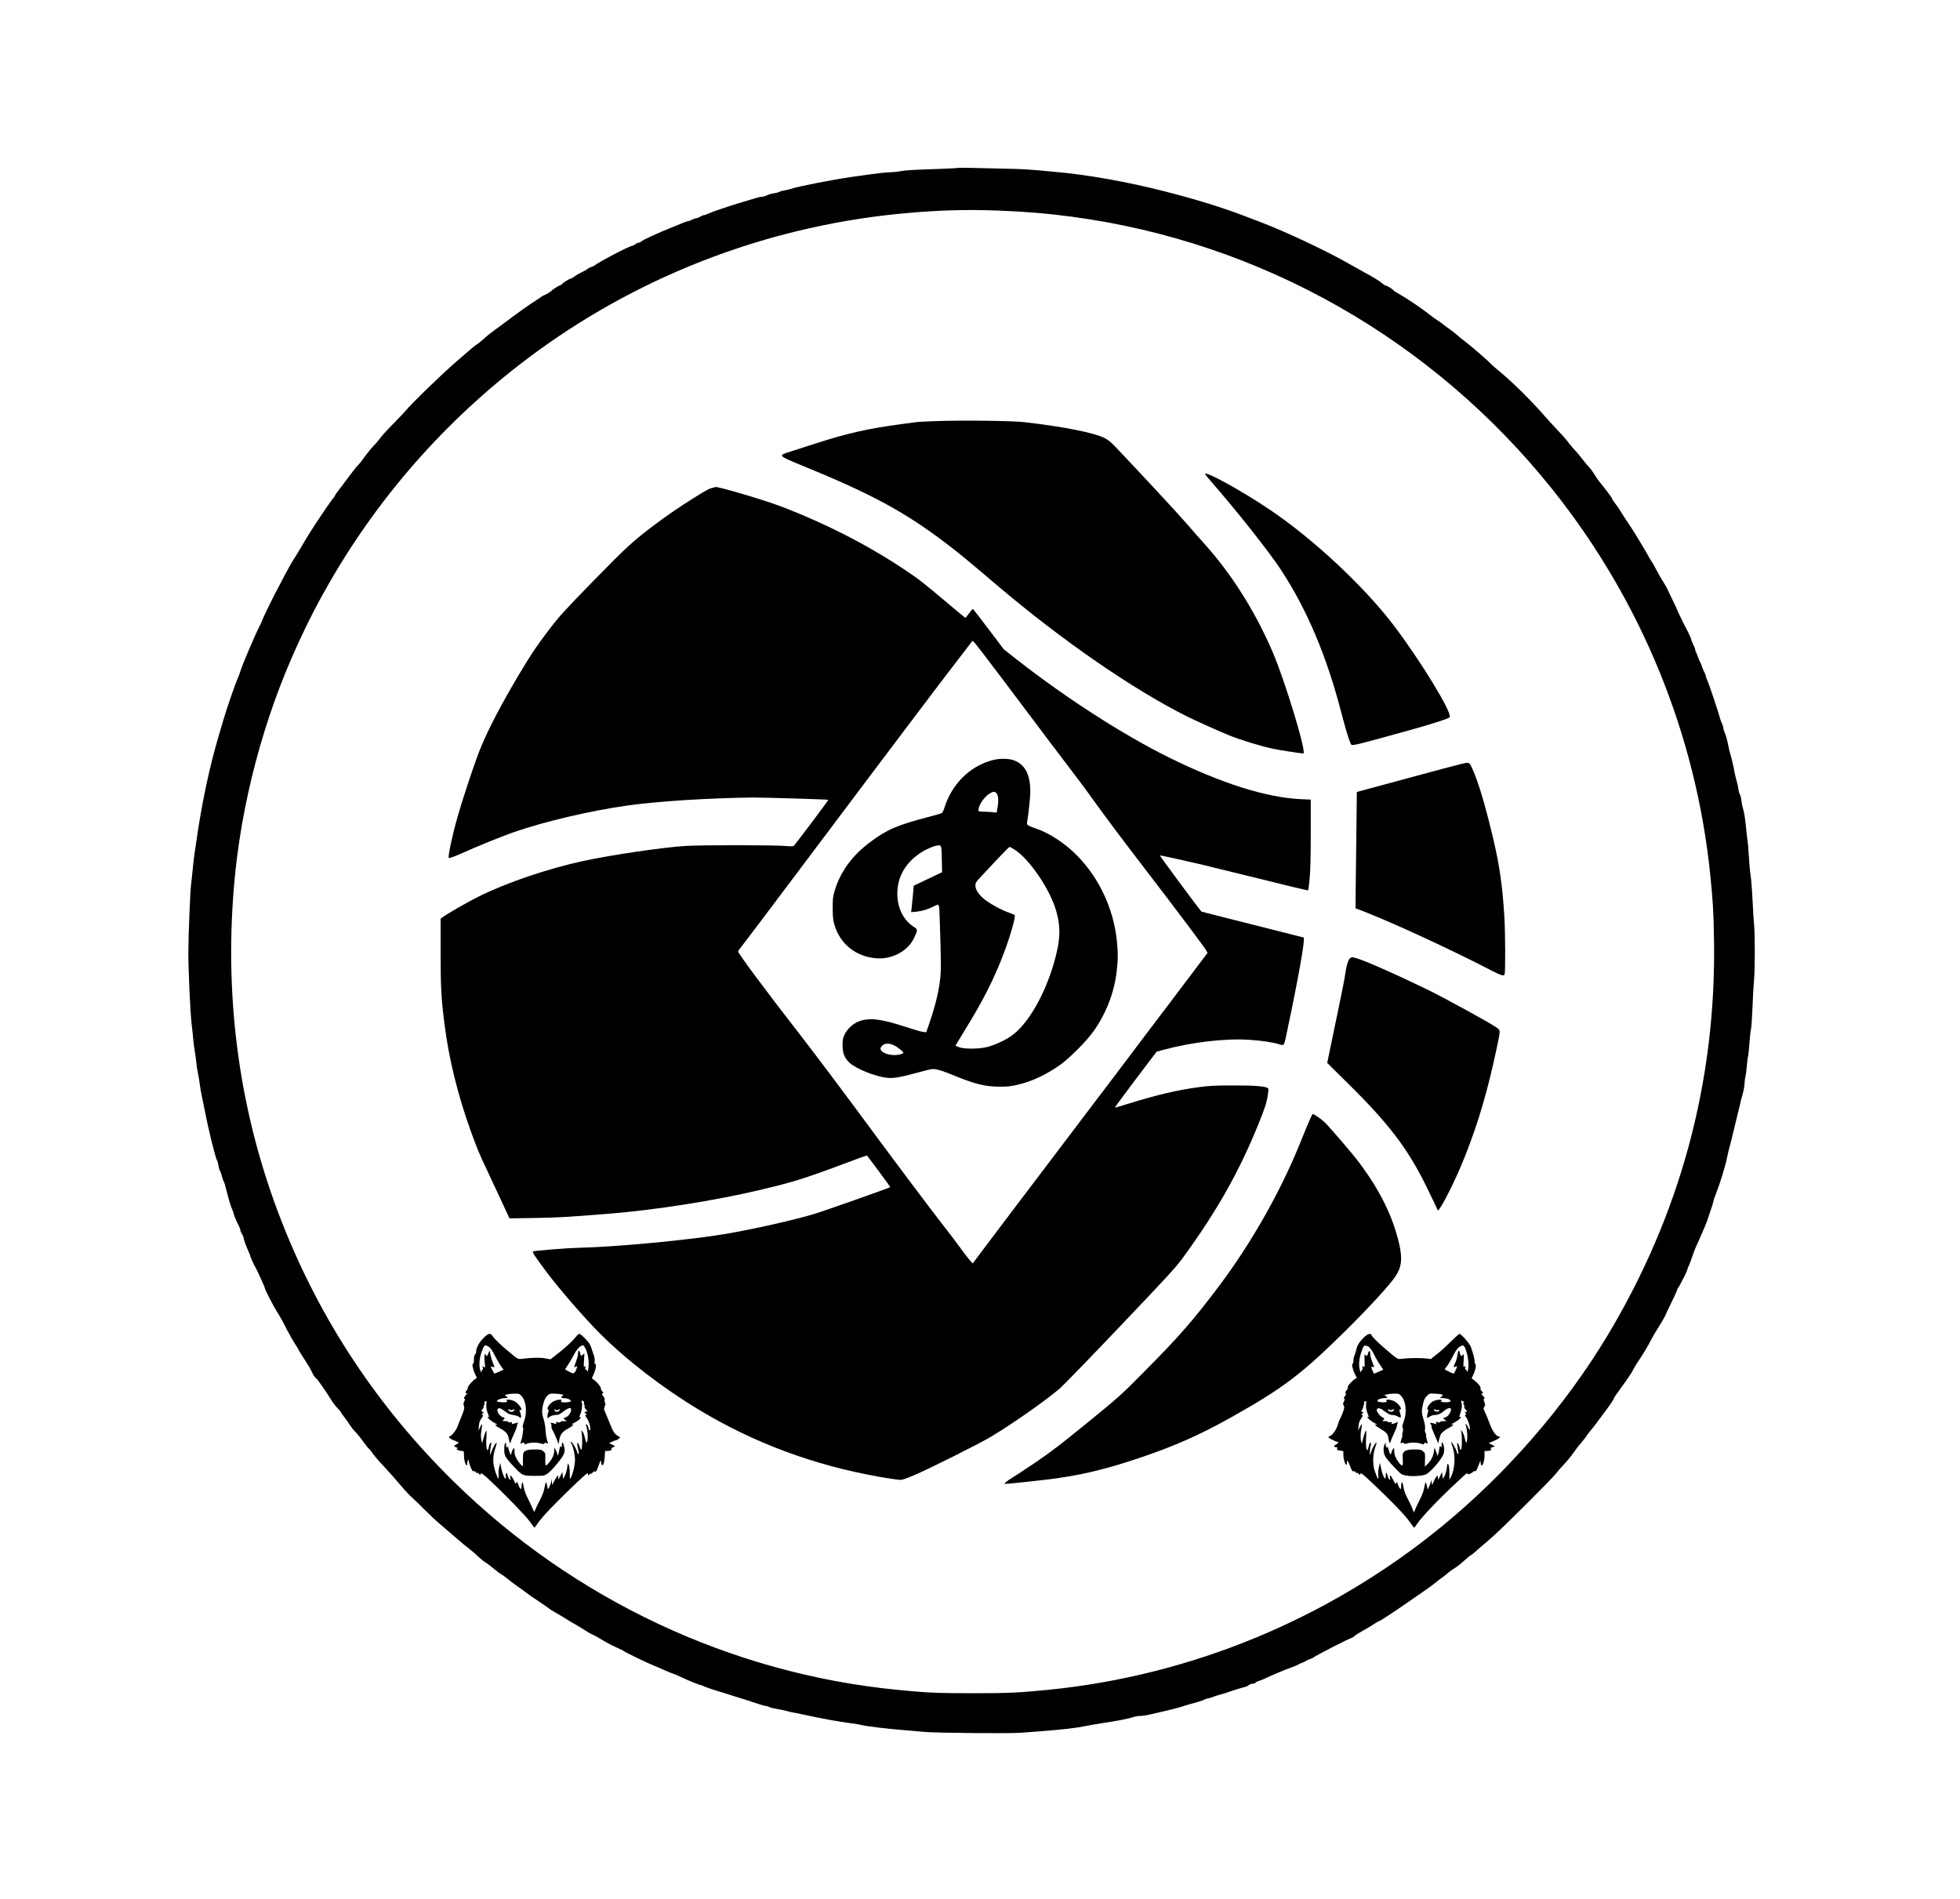
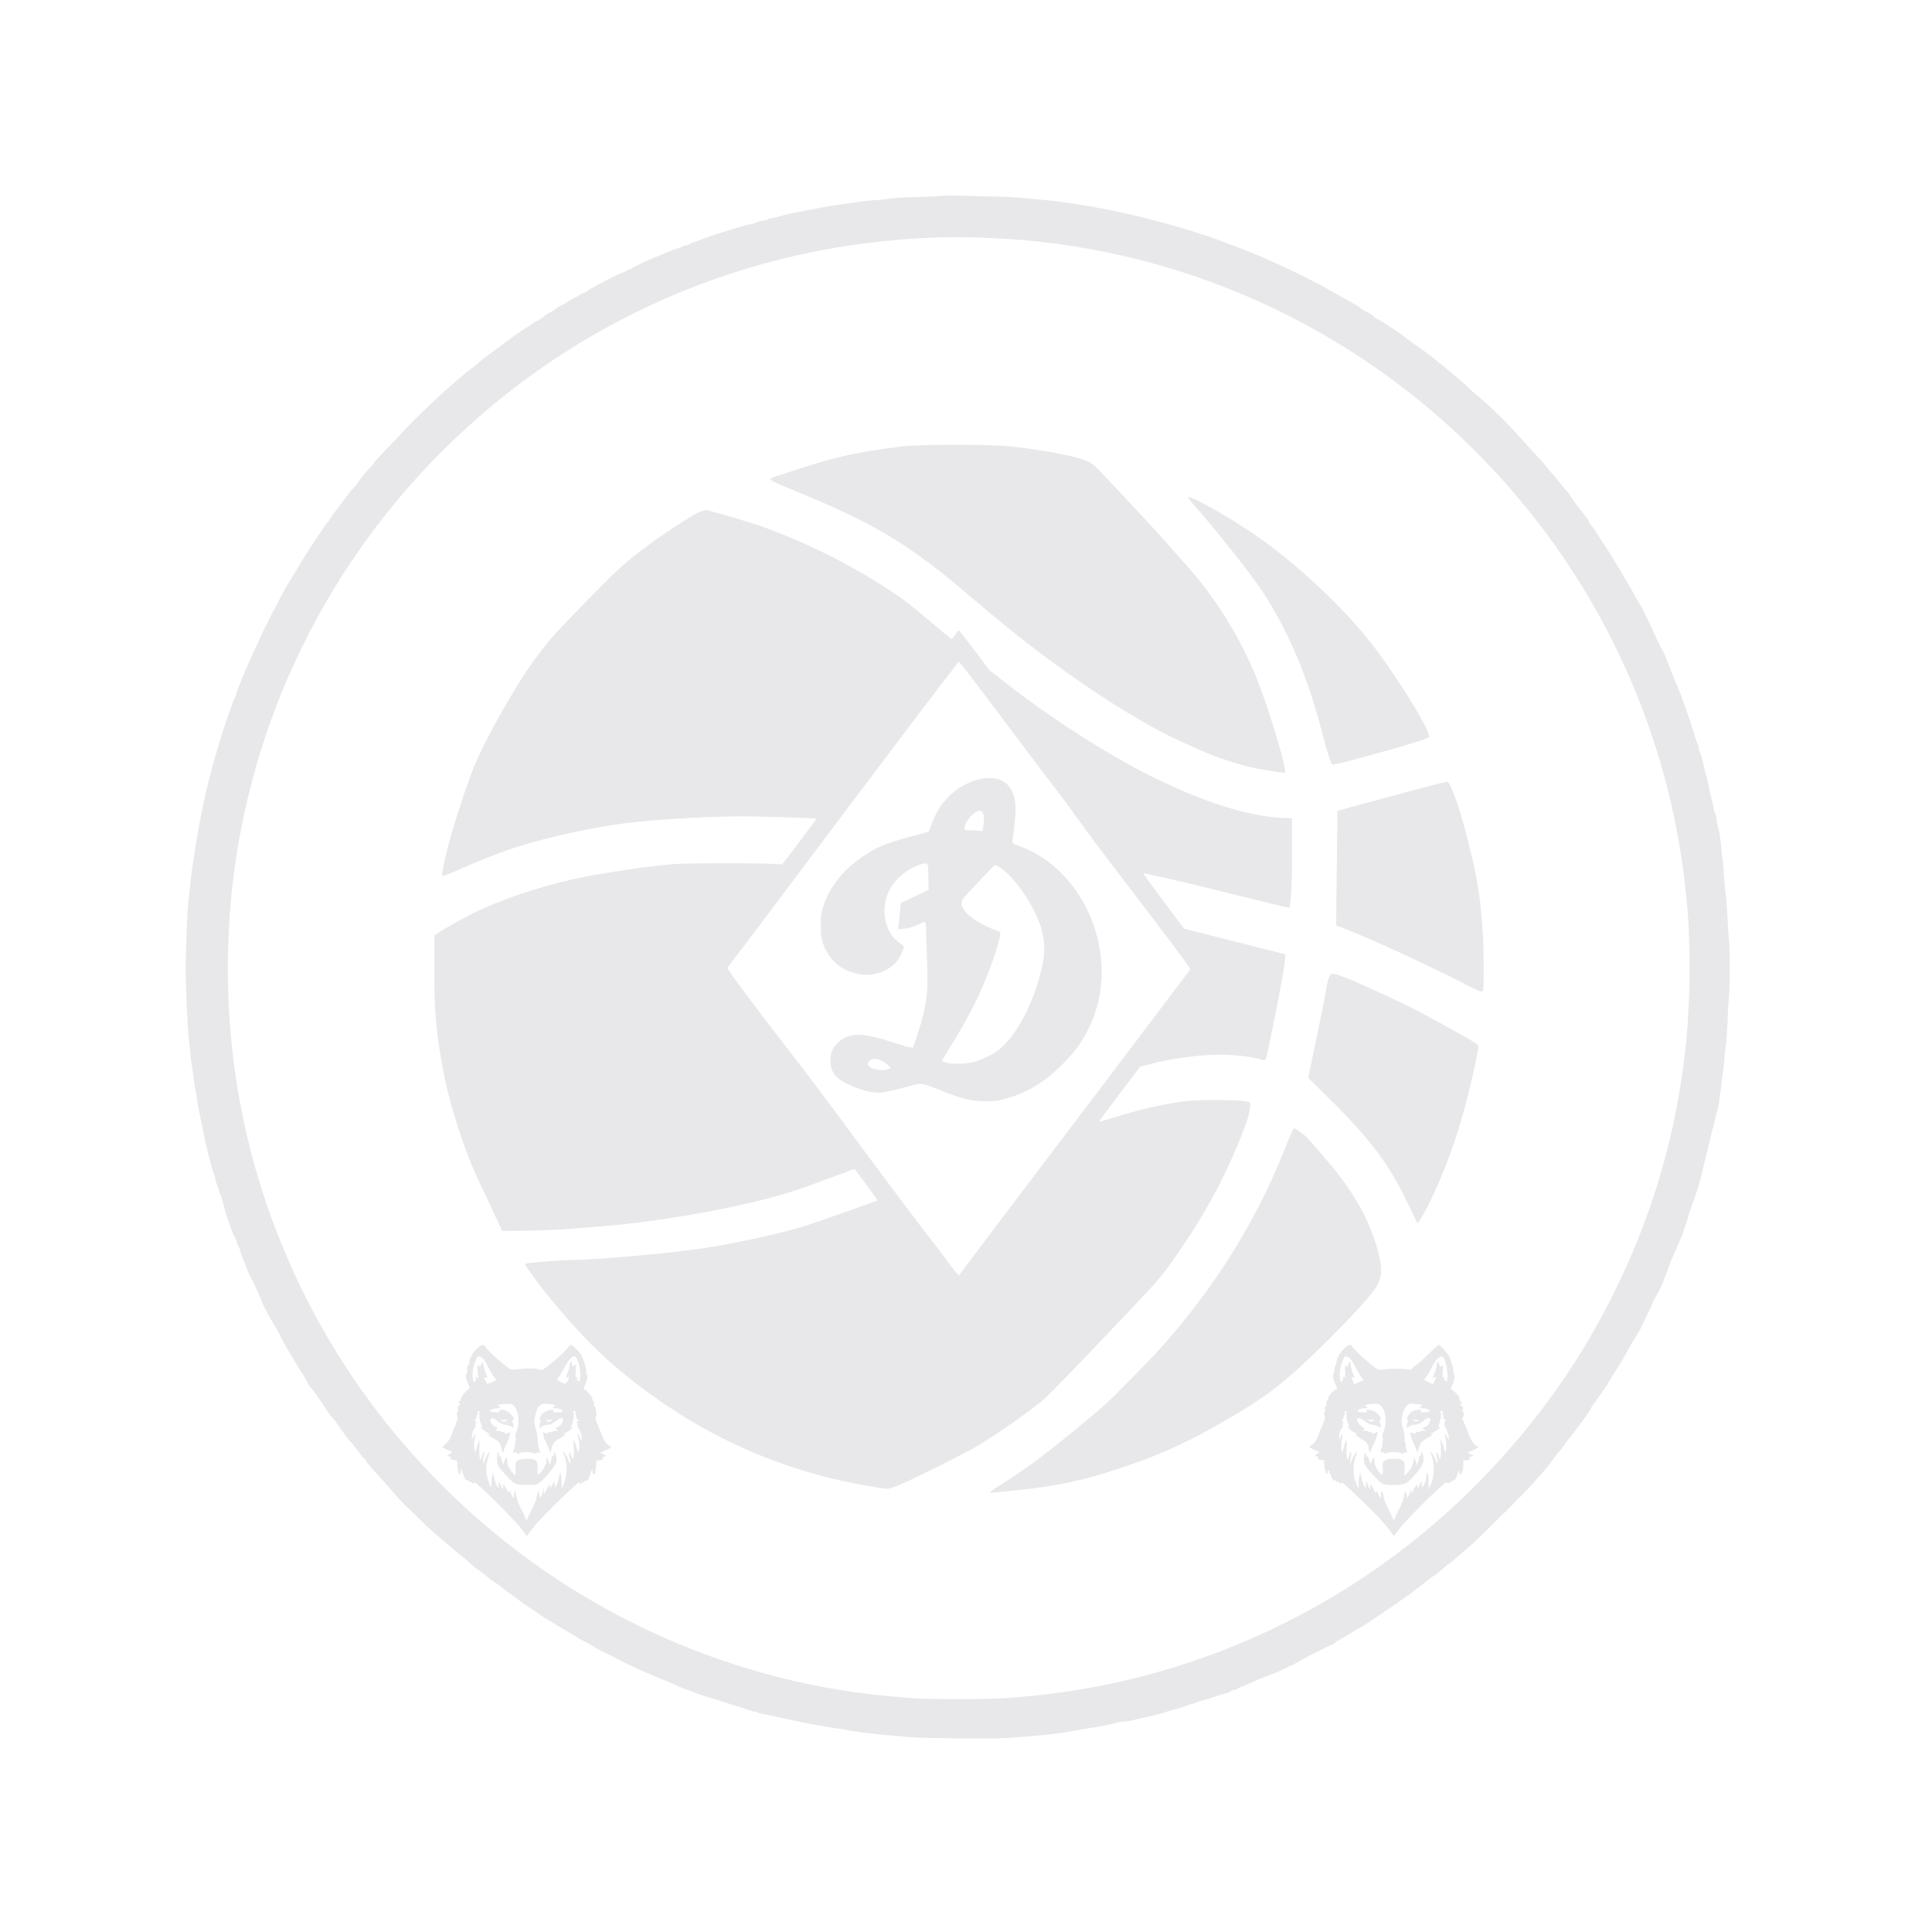
- <svg xmlns="http://www.w3.org/2000/svg" version="1.0" width="2560pt" height="2480pt" viewBox="0 0 2560 2480" preserveAspectRatio="xMidYMid meet">
-   <g transform="translate(0,2480) scale(0.1,-0.1)" fill="#000000" stroke="none">
+ <svg xmlns="http://www.w3.org/2000/svg" version="1.0" width="50px" height="50px" viewBox="0 0 2560 2480" preserveAspectRatio="xMidYMid meet">
+   <g transform="translate(0,2480) scale(0.1,-0.1)" fill="#e8e8ea" stroke="none">
    <path d="M12499 22606 c-3 -3 -154 -10 -335 -16 -209 -6 -354 -15 -399 -25 -38 -8 -99 -14 -135 -15 -62 0 -172 -13 -515 -62 -222 -31 -710 -127 -775 -152 -19 -7 -57 -17 -85 -21 -27 -4 -62 -13 -76 -20 -14 -8 -48 -17 -75 -20 -27 -4 -66 -15 -87 -26 -21 -10 -50 -19 -65 -19 -16 0 -55 -8 -88 -19 -32 -10 -108 -33 -169 -51 -161 -47 -404 -130 -447 -151 -21 -11 -45 -19 -55 -19 -10 0 -31 -9 -48 -20 -16 -11 -39 -20 -50 -20 -11 0 -37 -9 -58 -20 -20 -11 -44 -20 -53 -20 -9 0 -42 -11 -73 -24 -31 -14 -90 -38 -131 -54 -198 -79 -384 -165 -408 -188 -7 -8 -22 -14 -31 -14 -10 0 -30 -9 -44 -20 -14 -11 -31 -20 -39 -20 -33 0 -442 -214 -494 -258 -5 -5 -27 -15 -47 -21 -20 -7 -40 -17 -43 -23 -3 -5 -25 -19 -48 -29 -56 -27 -95 -50 -133 -77 -17 -12 -36 -22 -41 -22 -16 0 -112 -62 -112 -71 0 -5 -5 -9 -12 -9 -12 0 -109 -59 -118 -72 -10 -13 -78 -56 -101 -63 -13 -4 -32 -15 -42 -23 -10 -9 -34 -25 -53 -37 -75 -45 -263 -178 -439 -312 -27 -21 -83 -62 -125 -92 -41 -29 -98 -75 -125 -101 -28 -26 -68 -59 -90 -73 -39 -26 -60 -42 -266 -222 -202 -174 -598 -559 -676 -655 -16 -19 -85 -92 -153 -161 -69 -69 -145 -152 -170 -185 -24 -32 -51 -66 -60 -74 -33 -30 -128 -146 -165 -200 -20 -30 -47 -64 -59 -75 -23 -20 -90 -105 -178 -225 -26 -36 -65 -87 -87 -115 -22 -27 -45 -62 -52 -77 -7 -16 -15 -28 -19 -28 -4 0 -74 -100 -156 -222 -135 -203 -177 -270 -275 -438 -18 -30 -46 -77 -64 -105 -48 -74 -79 -129 -135 -235 -27 -52 -67 -129 -89 -170 -59 -108 -197 -391 -206 -420 -4 -14 -18 -45 -31 -70 -64 -123 -232 -517 -259 -610 -4 -14 -13 -38 -20 -55 -47 -107 -157 -425 -204 -590 -16 -55 -46 -156 -66 -225 -101 -344 -194 -773 -260 -1200 -47 -307 -55 -365 -70 -525 -9 -88 -18 -171 -20 -185 -10 -51 -35 -681 -35 -875 0 -251 25 -790 44 -950 8 -66 18 -156 21 -200 4 -44 13 -111 20 -150 7 -38 16 -104 20 -145 3 -41 13 -104 21 -140 8 -36 19 -101 24 -145 6 -44 16 -109 25 -145 8 -36 26 -126 41 -200 44 -233 137 -609 158 -644 8 -11 16 -42 20 -69 3 -26 12 -57 20 -70 7 -12 19 -44 25 -72 7 -27 16 -54 21 -60 5 -6 15 -37 24 -70 42 -164 66 -248 85 -291 12 -25 21 -52 21 -58 0 -14 39 -108 68 -163 12 -23 22 -50 22 -60 0 -10 9 -31 20 -48 11 -16 20 -38 20 -47 0 -18 38 -122 71 -194 11 -23 19 -46 19 -52 0 -11 52 -123 71 -152 5 -8 16 -31 25 -50 9 -19 26 -57 39 -85 43 -94 55 -123 55 -132 0 -15 114 -236 154 -298 36 -54 90 -153 124 -223 7 -15 17 -34 23 -42 5 -8 17 -31 27 -50 9 -19 38 -68 64 -109 27 -40 48 -77 48 -80 0 -4 28 -50 63 -103 72 -112 92 -146 123 -211 13 -26 30 -50 39 -53 14 -6 127 -167 205 -293 19 -31 54 -77 78 -101 23 -24 42 -47 42 -51 0 -3 21 -34 47 -67 27 -34 59 -80 73 -103 14 -23 45 -63 70 -88 25 -25 74 -85 108 -134 35 -48 66 -87 70 -87 4 0 18 -17 32 -37 34 -51 80 -105 159 -189 76 -82 159 -175 255 -289 38 -44 93 -102 125 -130 31 -27 103 -97 161 -156 58 -59 146 -141 195 -182 50 -42 142 -121 205 -176 63 -56 148 -126 188 -156 39 -31 89 -74 110 -96 21 -21 61 -54 89 -72 29 -17 81 -57 117 -88 36 -30 78 -62 93 -69 15 -8 53 -35 83 -60 30 -26 87 -68 125 -95 39 -26 88 -62 110 -80 22 -18 96 -69 165 -115 69 -46 134 -91 145 -100 11 -10 45 -31 75 -47 30 -17 96 -56 145 -87 50 -31 108 -66 130 -77 22 -12 70 -42 108 -66 37 -24 86 -53 110 -63 43 -20 58 -29 162 -91 33 -20 98 -53 145 -74 47 -21 92 -43 100 -50 22 -17 314 -159 390 -188 36 -14 99 -41 140 -60 41 -19 93 -40 115 -47 22 -7 72 -28 110 -47 82 -40 239 -103 258 -103 7 0 17 -4 23 -9 9 -9 106 -42 274 -93 158 -49 415 -130 468 -149 29 -11 62 -19 73 -19 11 0 33 -7 49 -15 15 -8 61 -19 102 -25 40 -6 93 -17 118 -25 25 -7 63 -16 85 -20 22 -3 78 -14 125 -25 241 -53 467 -94 627 -115 62 -7 129 -19 150 -25 54 -15 328 -48 538 -65 99 -8 225 -19 280 -24 141 -14 1128 -23 1260 -11 61 5 173 14 250 19 297 23 474 43 590 68 66 13 179 33 250 43 150 21 321 55 383 76 23 8 64 14 89 14 26 0 76 7 112 16 36 8 134 31 216 50 83 19 170 42 195 50 25 9 74 24 110 34 36 10 90 25 121 34 31 9 70 23 85 31 16 8 37 15 47 15 10 0 34 7 55 16 20 9 60 22 87 29 28 7 64 18 80 23 81 29 253 82 264 82 7 0 24 9 38 20 14 11 38 20 53 20 15 0 33 6 39 14 7 8 24 17 39 21 15 3 50 17 77 30 93 45 280 123 345 145 36 13 79 30 95 40 17 10 41 21 55 25 14 4 36 15 50 25 14 9 38 20 55 24 16 4 32 11 35 15 12 18 486 261 508 261 5 0 15 7 22 15 11 13 90 62 178 110 20 11 62 37 93 58 31 20 61 37 66 37 11 0 192 119 390 257 62 43 154 107 205 142 51 35 116 82 143 105 28 23 61 49 75 58 14 8 50 37 80 63 30 25 71 55 90 65 20 10 74 52 120 94 46 42 88 76 92 76 5 0 30 19 56 43 26 24 92 81 147 127 122 104 198 176 572 548 162 161 310 314 330 340 19 26 69 83 110 127 42 43 97 111 123 150 26 38 71 97 100 129 28 33 63 77 76 98 14 21 40 55 58 76 18 20 46 56 62 78 16 23 63 86 104 140 81 107 130 180 130 193 0 5 37 60 83 122 105 145 142 200 169 252 11 23 46 80 78 127 57 84 106 167 166 281 17 32 42 75 56 96 33 50 118 194 118 201 0 3 33 73 74 157 41 83 78 163 81 178 4 15 11 30 16 33 5 2 17 24 28 47 11 23 25 49 30 57 19 31 61 122 61 133 0 6 9 29 20 51 10 23 31 77 45 121 14 44 37 103 50 130 42 89 124 279 140 325 58 168 85 252 85 264 0 8 18 61 41 118 48 124 116 345 136 448 8 41 23 104 33 140 11 36 35 135 55 220 20 85 46 189 56 230 11 41 25 98 30 125 6 28 19 79 30 115 11 36 22 95 24 132 2 36 8 83 14 105 5 21 13 79 16 128 4 50 11 106 16 125 5 19 14 100 19 180 6 80 15 163 21 185 5 22 14 150 19 285 5 135 14 295 20 355 13 137 13 611 0 725 -5 47 -14 191 -20 320 -6 129 -18 276 -26 326 -8 50 -18 164 -23 255 -5 90 -12 171 -15 179 -2 8 -12 92 -21 185 -9 94 -24 195 -34 225 -10 30 -22 84 -25 119 -4 35 -13 73 -21 85 -8 11 -17 46 -20 76 -4 30 -13 73 -21 95 -7 22 -20 74 -28 115 -16 91 -43 204 -57 245 -6 17 -19 73 -29 125 -10 52 -28 115 -39 140 -11 25 -21 55 -21 68 0 13 -7 37 -16 55 -9 17 -23 54 -30 82 -20 76 -143 445 -165 491 -10 23 -19 48 -19 55 0 8 -8 30 -19 49 -10 19 -24 53 -31 75 -7 22 -19 49 -25 60 -7 11 -18 37 -25 58 -7 22 -18 51 -26 65 -8 15 -14 34 -14 42 0 8 -12 38 -25 65 -14 28 -25 55 -25 62 0 10 -35 88 -65 143 -27 49 -125 251 -125 257 0 5 -26 61 -124 263 -12 25 -34 63 -48 85 -26 38 -82 137 -114 200 -8 17 -28 50 -44 75 -16 25 -35 56 -42 70 -6 14 -43 77 -81 140 -39 63 -82 134 -96 158 -14 24 -62 97 -106 163 -44 66 -87 133 -95 148 -8 15 -31 47 -51 72 -20 24 -40 54 -43 66 -4 12 -38 61 -77 110 -38 48 -82 104 -97 123 -16 19 -44 62 -64 95 -20 33 -49 71 -63 85 -15 14 -55 61 -88 105 -34 44 -75 93 -92 110 -17 16 -51 57 -77 90 -52 68 -79 98 -181 206 -40 42 -93 100 -119 130 -198 228 -442 469 -638 630 -36 29 -72 61 -80 70 -31 36 -258 233 -328 286 -40 30 -97 76 -127 103 -30 26 -74 60 -98 76 -23 16 -62 45 -87 65 -25 20 -56 42 -70 49 -14 7 -54 37 -90 65 -104 83 -308 221 -412 279 -38 20 -68 40 -68 44 0 10 -84 62 -100 62 -7 0 -27 13 -46 29 -33 30 -125 86 -245 150 -37 20 -133 74 -214 120 -282 160 -816 411 -1120 526 -55 21 -152 58 -215 82 -293 113 -634 218 -1060 327 -464 119 -1008 216 -1415 251 -38 3 -135 12 -215 20 -80 8 -224 17 -320 19 -519 14 -746 18 -751 12z m536 -556 c362 -14 640 -37 970 -81 2466 -331 4705 -1601 6270 -3559 1161 -1452 1879 -3206 2064 -5045 34 -337 42 -466 48 -835 31 -1851 -441 -3597 -1400 -5187 -556 -921 -1317 -1795 -2167 -2488 -1466 -1196 -3254 -1937 -5125 -2124 -384 -38 -534 -45 -990 -45 -454 0 -599 6 -990 45 -2168 213 -4225 1181 -5794 2724 -987 971 -1734 2099 -2236 3375 -546 1388 -758 2871 -629 4395 90 1075 386 2193 837 3170 144 313 257 531 415 805 678 1177 1601 2204 2707 3010 1418 1033 3100 1660 4860 1810 422 36 759 45 1160 30z" />
    <path d="M12215 19300 c-115 -4 -230 -10 -255 -14 -25 -3 -112 -15 -195 -26 -428 -58 -692 -117 -1090 -245 -132 -43 -291 -93 -353 -113 -166 -52 -168 -50 178 -192 872 -357 1302 -588 1829 -985 183 -138 259 -200 701 -575 836 -710 1764 -1351 2468 -1704 99 -50 433 -200 552 -248 158 -64 396 -137 577 -177 73 -16 364 -61 396 -61 49 0 -240 951 -402 1328 -229 531 -536 1017 -892 1412 -53 58 -155 175 -229 260 -107 125 -617 674 -949 1023 -43 44 -86 78 -125 97 -143 70 -538 148 -1041 206 -161 19 -819 27 -1170 14z" />
    <path d="M15740 18610 c0 -5 33 -46 73 -92 348 -399 767 -929 922 -1166 337 -517 589 -1111 781 -1847 58 -221 93 -340 119 -401 15 -37 15 -37 63 -30 26 3 135 30 242 60 107 30 305 84 440 121 308 85 550 162 556 179 26 67 -367 712 -716 1177 -389 519 -1074 1159 -1655 1546 -364 243 -825 496 -825 453z" />
    <path d="M9307 18429 c-50 -12 -66 -21 -248 -134 -196 -124 -340 -222 -504 -345 -280 -210 -373 -294 -805 -737 -362 -371 -445 -462 -560 -612 -170 -222 -266 -364 -412 -611 -236 -399 -383 -680 -493 -940 -73 -174 -216 -599 -309 -920 -67 -233 -129 -521 -114 -535 7 -7 105 30 213 80 135 62 503 211 630 255 419 144 993 279 1485 349 390 56 1083 100 1650 105 139 1 973 -24 979 -30 4 -4 -435 -588 -453 -603 -6 -5 -49 -5 -101 0 -125 13 -1091 14 -1310 1 -287 -17 -967 -117 -1335 -196 -461 -99 -1011 -286 -1370 -466 -150 -75 -408 -223 -470 -270 l-25 -19 0 -433 c0 -458 8 -613 51 -944 57 -455 172 -921 342 -1394 85 -234 109 -293 220 -527 54 -114 141 -300 192 -411 l94 -204 325 5 c313 5 426 11 991 57 585 47 1374 171 1943 306 440 104 587 149 1100 341 169 64 309 114 311 112 40 -50 307 -411 304 -413 -13 -11 -865 -312 -995 -351 -244 -75 -804 -201 -1155 -260 -464 -79 -1437 -171 -1913 -181 -163 -4 -592 -38 -602 -48 -12 -12 22 -64 181 -276 161 -215 498 -603 696 -800 343 -343 820 -710 1294 -995 719 -432 1493 -720 2343 -871 147 -26 274 -44 295 -41 20 3 92 28 160 57 198 84 871 421 1013 507 300 182 685 452 890 623 44 37 403 406 797 821 649 682 729 769 834 914 434 599 718 1102 969 1720 86 212 109 283 125 389 9 62 9 80 -1 86 -37 24 -189 35 -454 34 -232 0 -309 -4 -450 -23 -279 -37 -552 -102 -935 -221 -85 -27 -156 -47 -158 -45 -2 2 119 167 270 367 l275 363 84 23 c373 101 814 153 1126 132 155 -10 305 -32 382 -56 77 -23 70 -34 111 161 156 739 241 1222 216 1231 -6 2 -308 78 -671 170 -363 91 -661 167 -662 168 -23 21 -550 732 -544 734 7 2 217 -43 536 -117 72 -17 321 -78 555 -136 660 -164 841 -207 846 -202 3 3 12 70 19 149 10 97 15 285 15 589 l0 446 -132 6 c-449 21 -1035 206 -1718 543 -592 292 -1345 776 -1984 1276 l-175 138 -197 260 c-108 143 -200 263 -205 266 -5 2 -28 -22 -51 -55 -24 -33 -45 -60 -48 -60 -3 -1 -118 94 -255 210 -294 248 -355 296 -535 416 -495 330 -1041 609 -1630 833 -202 78 -835 264 -844 249 -1 -1 -18 -5 -39 -10z m3814 -2534 c519 -691 767 -1020 909 -1205 70 -91 185 -246 255 -345 144 -201 377 -513 721 -960 357 -465 727 -958 748 -996 l18 -34 -428 -567 c-236 -311 -592 -781 -790 -1045 -199 -263 -393 -518 -431 -568 -38 -49 -222 -292 -409 -540 -188 -247 -421 -556 -519 -685 -98 -129 -248 -329 -334 -443 l-156 -208 -39 43 c-21 24 -72 90 -114 148 -41 58 -145 195 -231 305 -197 254 -601 792 -891 1185 -320 435 -792 1065 -956 1275 -438 562 -834 1093 -834 1120 0 4 29 44 65 89 35 44 368 486 740 981 371 495 755 1006 853 1135 98 129 350 465 562 745 211 281 487 644 613 808 l230 299 32 -34 c18 -18 191 -244 386 -503z" />
    <path d="M12940 14866 c-288 -86 -511 -315 -606 -619 -10 -32 -25 -62 -34 -67 -8 -4 -87 -27 -175 -50 -404 -105 -544 -166 -761 -329 -238 -178 -393 -393 -466 -647 -19 -66 -23 -101 -22 -219 1 -120 4 -152 26 -223 76 -244 278 -405 539 -427 209 -19 419 94 499 267 49 106 49 109 -9 146 -133 87 -211 246 -211 432 0 223 113 414 323 544 76 47 176 86 222 86 30 0 34 -18 37 -208 l3 -143 -185 -88 -185 -88 -12 -129 c-6 -71 -14 -149 -17 -173 l-6 -44 68 6 c71 7 150 30 217 64 89 45 81 59 89 -164 18 -556 19 -654 6 -775 -18 -172 -69 -377 -157 -627 l-26 -73 -46 6 c-25 3 -126 33 -226 66 -317 104 -471 122 -607 71 -75 -29 -150 -97 -185 -169 -24 -49 -28 -69 -28 -142 0 -105 26 -170 92 -231 85 -78 339 -180 487 -195 95 -10 172 5 494 92 97 26 108 27 165 15 34 -7 116 -35 182 -63 304 -126 438 -160 635 -160 103 -1 145 4 240 27 184 44 361 128 543 255 121 84 352 316 439 440 166 235 270 504 303 780 19 158 19 262 0 425 -47 407 -229 794 -509 1083 -156 162 -367 302 -547 362 -108 37 -121 46 -114 83 14 82 25 173 36 293 27 283 -41 451 -205 513 -78 29 -204 28 -306 -3z m75 -426 c24 -26 30 -93 15 -180 l-12 -73 -67 7 c-36 3 -90 6 -118 6 -48 0 -53 2 -53 23 1 59 72 166 139 209 53 33 72 35 96 8z m241 -739 c193 -126 457 -515 538 -793 64 -222 57 -392 -30 -690 -121 -418 -341 -795 -549 -943 -81 -58 -213 -120 -312 -147 -107 -29 -307 -31 -375 -5 -27 10 -48 20 -48 22 0 1 52 87 116 191 245 396 389 681 517 1020 84 221 157 480 139 495 -4 3 -36 16 -72 29 -95 33 -225 102 -305 162 -86 65 -135 134 -135 191 0 36 7 48 68 113 37 39 135 144 217 232 83 88 155 161 161 161 6 1 37 -16 70 -38z m-1582 -2552 c46 -21 126 -84 126 -99 0 -5 -17 -14 -37 -19 -113 -32 -263 13 -263 77 0 7 11 24 25 37 31 32 88 33 149 4z" />
    <path d="M19090 14824 c-36 -8 -358 -93 -716 -191 l-652 -176 -6 -516 c-3 -284 -7 -626 -9 -760 l-2 -244 30 -10 c17 -5 136 -54 265 -107 378 -157 1070 -481 1470 -690 63 -33 129 -63 146 -66 27 -5 32 -3 37 18 10 36 8 535 -3 723 -24 416 -63 691 -150 1055 -100 421 -190 725 -267 895 -43 95 -37 92 -143 69z" />
    <path d="M17634 12285 c-25 -17 -48 -94 -65 -215 -6 -47 -43 -233 -81 -415 -38 -181 -88 -422 -111 -534 l-42 -203 275 -272 c527 -519 776 -846 1016 -1333 68 -138 130 -269 139 -290 16 -37 17 -37 31 -18 69 91 232 424 337 690 174 438 296 852 412 1398 56 265 56 247 -1 289 -79 57 -692 393 -904 496 -429 207 -800 371 -919 406 -66 19 -62 19 -87 1z" />
    <path d="M17004 9928 c-262 -661 -646 -1343 -1081 -1923 -330 -439 -524 -662 -965 -1106 -316 -320 -332 -334 -753 -678 -341 -278 -481 -385 -675 -517 -135 -91 -274 -183 -310 -204 -63 -37 -113 -80 -93 -80 33 0 371 35 543 56 440 54 764 131 1245 294 442 151 763 294 1170 522 672 377 915 561 1484 1123 301 297 576 596 653 709 84 122 98 234 54 426 -83 363 -253 707 -528 1072 -92 122 -385 463 -446 520 -54 51 -138 108 -158 108 -6 0 -69 -145 -140 -322z" />
    <path d="M6318 7328 c-59 -59 -98 -129 -98 -175 0 -17 -7 -36 -15 -43 -10 -8 -15 -31 -15 -66 0 -33 -4 -54 -11 -54 -17 0 -3 -73 26 -134 l23 -51 -21 -15 c-42 -28 -97 -94 -97 -115 0 -13 -7 -28 -15 -35 -21 -18 -20 -44 2 -35 12 4 9 -3 -10 -22 -28 -30 -35 -53 -17 -53 6 0 4 -13 -5 -31 -13 -24 -14 -37 -6 -62 11 -31 6 -49 -58 -202 -5 -11 -17 -42 -26 -68 -17 -47 -75 -119 -105 -129 -21 -8 11 -32 73 -55 26 -9 47 -20 47 -25 0 -4 -13 -14 -30 -23 -37 -19 -37 -23 -3 -36 21 -8 24 -12 13 -19 -11 -7 -8 -11 13 -19 16 -6 39 -11 53 -11 23 0 24 -3 24 -60 0 -64 23 -136 39 -125 6 3 8 11 5 18 -3 8 -1 24 4 37 9 23 9 23 15 -8 4 -18 16 -55 28 -82 17 -39 26 -49 39 -45 11 3 20 -1 24 -11 3 -9 13 -14 20 -11 8 3 17 -1 20 -9 7 -19 24 -18 28 2 2 11 36 -15 113 -86 193 -180 464 -459 522 -538 32 -42 59 -79 61 -82 2 -3 12 6 21 20 58 88 127 166 286 325 176 177 367 357 386 363 5 2 9 -4 9 -14 0 -16 1 -16 18 -1 10 10 21 14 25 11 3 -3 11 3 18 14 7 11 19 17 29 15 19 -5 20 -3 56 97 19 52 24 59 24 35 0 -16 4 -36 9 -43 16 -27 34 18 39 99 l5 79 31 0 c36 0 61 13 53 27 -4 6 6 16 21 22 l27 13 -40 21 -40 20 40 18 c22 10 45 19 50 19 6 0 21 9 33 18 l24 18 -29 19 c-49 31 -64 54 -103 153 -21 53 -50 123 -64 155 -15 32 -21 57 -15 57 6 0 9 6 6 14 -3 8 -1 16 5 18 8 3 8 13 0 36 -6 18 -9 39 -5 48 3 8 -5 26 -18 40 -19 21 -21 27 -9 34 12 7 11 12 -5 30 -11 12 -19 30 -17 40 3 19 -66 98 -102 117 -18 10 -18 12 8 66 30 64 41 147 17 132 -6 -3 -7 9 -4 30 3 20 -1 53 -9 78 -8 23 -23 69 -34 102 -15 47 -32 73 -80 122 -34 35 -68 63 -77 63 -8 0 -26 -15 -40 -33 -45 -59 -148 -154 -265 -244 l-72 -56 -69 13 c-65 12 -173 10 -298 -6 -46 -6 -55 -4 -90 22 -21 16 -40 31 -43 34 -3 3 -30 25 -60 50 -81 65 -179 161 -198 193 -25 41 -54 35 -114 -25z m66 -117 c22 -14 46 -48 81 -118 27 -53 64 -116 81 -139 l32 -42 -60 -27 c-33 -15 -61 -25 -63 -23 -1 1 -12 23 -25 47 l-22 44 26 -5 c14 -3 26 -4 26 -2 0 1 -9 24 -21 51 -11 26 -26 75 -33 108 l-12 60 -14 -37 c-15 -41 -27 -48 -37 -21 -13 34 -21 -24 -13 -93 5 -38 7 -71 5 -73 -3 -2 -12 2 -20 9 -14 12 -15 10 -10 -13 5 -16 3 -27 -3 -27 -6 0 -12 -10 -14 -22 -3 -18 -7 -13 -17 22 -17 59 -9 158 20 235 34 93 41 98 93 66z m1265 -27 c27 -57 41 -130 40 -203 -1 -54 -16 -127 -18 -88 -1 9 -8 17 -16 17 -12 0 -14 7 -9 28 6 23 5 25 -8 14 -14 -11 -15 -2 -10 80 l5 93 -21 -18 c-22 -20 -26 -17 -36 26 -9 38 -26 34 -26 -6 0 -19 -9 -60 -21 -93 -36 -103 -35 -98 -10 -84 21 11 22 10 16 -12 -18 -58 -35 -79 -58 -72 -17 5 -75 35 -95 50 -2 1 13 24 32 51 20 28 55 88 79 134 41 80 88 129 122 129 7 0 22 -21 34 -46z m-838 -615 c62 -67 77 -212 34 -332 -14 -39 -22 -73 -17 -76 5 -3 8 -17 6 -31 -2 -14 -6 -44 -9 -67 -2 -23 -9 -53 -15 -68 -14 -38 -13 -62 2 -47 16 16 38 15 38 -2 0 -13 4 -13 35 0 42 17 124 18 178 2 32 -10 41 -10 45 0 2 7 13 10 28 6 l24 -6 -16 48 c-8 27 -17 85 -19 129 -2 44 -13 107 -24 140 -26 75 -26 122 -2 210 15 52 28 77 52 99 31 27 35 28 109 24 84 -5 113 -15 86 -30 -27 -15 -18 -28 22 -28 39 0 83 -18 89 -36 5 -14 -69 -25 -109 -17 -23 4 -26 8 -17 19 19 23 -50 17 -101 -8 -51 -26 -96 -92 -72 -107 10 -6 10 -14 2 -35 -5 -15 -10 -39 -10 -52 l0 -26 34 21 c19 12 50 21 74 21 31 0 51 8 85 34 81 62 117 72 117 34 0 -36 -34 -83 -70 -98 l-33 -14 23 -18 22 -18 -41 0 c-23 0 -41 -5 -41 -11 0 -7 -11 -8 -32 -4 -27 6 -30 5 -24 -10 5 -13 2 -16 -10 -11 -9 3 -27 9 -41 12 -22 6 -24 5 -16 -11 6 -10 8 -26 6 -35 -3 -10 2 -29 11 -43 9 -13 32 -61 50 -106 l33 -81 7 46 c10 76 39 116 112 154 65 35 95 67 51 55 -12 -3 1 6 28 20 59 32 73 42 86 66 7 15 6 17 -5 13 -14 -5 -14 -3 -1 24 22 43 34 118 25 158 -8 35 -5 40 19 25 8 -5 11 -16 8 -25 -3 -8 -2 -18 4 -22 6 -3 8 -13 4 -22 -3 -8 4 -25 17 -39 l22 -24 -23 -6 c-23 -6 -23 -7 -5 -20 14 -10 16 -16 6 -22 -10 -6 -8 -13 6 -32 40 -52 69 -169 42 -169 -5 0 -10 7 -10 15 0 21 -22 65 -33 65 -5 0 -6 -8 -2 -17 25 -65 29 -223 5 -223 -4 0 -13 27 -20 61 -7 33 -21 70 -32 82 -18 22 -18 22 -11 -18 10 -54 9 -185 -1 -210 -6 -17 -10 -12 -24 29 -25 74 -42 70 -26 -6 16 -75 17 -88 5 -88 -5 0 -11 13 -14 29 -7 36 -65 131 -79 131 -6 0 -4 -10 4 -22 23 -35 48 -147 48 -214 0 -65 -26 -180 -52 -229 -16 -30 -16 -29 -16 50 0 44 -5 94 -12 110 -13 30 -13 30 -22 -34 -5 -34 -19 -82 -31 -105 l-22 -41 -5 45 -5 45 -28 -55 c-24 -50 -27 -52 -24 -22 5 47 -13 35 -50 -34 l-32 -59 -2 40 -1 40 -9 -38 c-10 -44 -41 -107 -45 -92 -1 6 -5 27 -9 48 -3 20 -9 37 -13 37 -5 0 -13 -31 -20 -69 -8 -49 -28 -101 -65 -173 -30 -57 -57 -114 -61 -128 -6 -23 -9 -20 -30 30 -13 30 -42 91 -64 135 -26 50 -46 106 -53 150 -9 52 -14 65 -20 50 -4 -11 -8 -35 -8 -54 -1 -28 -3 -32 -16 -21 -8 7 -20 30 -25 51 -11 39 -29 45 -31 11 0 -10 -6 -4 -12 13 -16 41 -50 95 -59 95 -4 0 -5 -15 -1 -32 6 -29 4 -31 -9 -21 -8 7 -21 32 -28 55 -11 36 -14 40 -20 23 -5 -11 -6 -30 -3 -42 3 -13 1 -23 -5 -23 -14 0 -43 74 -57 145 l-11 60 -13 -53 c-8 -30 -11 -76 -9 -103 3 -27 2 -49 -2 -49 -4 0 -17 26 -29 58 -49 134 -51 226 -7 353 38 110 -17 44 -59 -70 l-14 -36 0 35 c0 19 4 55 10 79 5 24 7 46 4 50 -9 9 -24 -21 -31 -61 -4 -21 -10 -38 -15 -38 -15 0 -22 72 -16 167 4 52 3 92 -1 89 -8 -5 -35 -83 -48 -141 -7 -28 -8 -26 -17 24 -8 39 -7 75 2 124 6 39 9 72 6 75 -2 3 -14 -15 -25 -39 l-20 -44 4 59 c4 46 12 70 35 103 24 34 27 43 14 43 -14 0 -14 2 2 20 16 18 16 20 2 20 -21 0 -22 23 -2 40 9 7 14 19 11 26 -3 7 0 16 5 20 6 3 9 15 6 25 -3 12 2 23 12 29 16 8 17 4 13 -43 -3 -47 4 -82 33 -151 6 -14 5 -17 -3 -12 -7 4 -12 3 -12 -3 0 -14 59 -61 105 -83 22 -11 30 -17 17 -15 -41 9 -19 -16 43 -50 74 -39 103 -75 111 -136 6 -45 24 -76 24 -42 0 9 19 55 41 103 23 48 41 96 41 107 -1 10 4 26 11 34 10 12 8 13 -18 7 -16 -4 -38 -9 -47 -12 -13 -4 -16 -1 -12 11 5 13 2 15 -20 9 -16 -4 -26 -2 -26 5 0 6 -18 11 -42 11 -38 1 -41 2 -25 14 22 17 22 36 -1 36 -27 0 -72 53 -75 86 -3 39 27 43 73 10 19 -14 46 -33 59 -42 12 -10 48 -21 78 -25 30 -4 63 -15 74 -25 27 -24 34 0 14 55 -13 38 -13 42 0 37 47 -18 -15 80 -70 111 -46 26 -125 33 -106 9 9 -11 6 -15 -14 -19 -35 -6 -115 3 -115 14 0 16 59 39 100 39 44 0 52 11 18 27 -22 10 -22 11 12 21 19 6 64 11 98 11 59 1 66 -1 93 -30z m-116 -181 c27 13 34 2 11 -18 -22 -17 -60 -8 -65 15 -3 17 -1 18 13 6 13 -11 22 -11 41 -3z m600 2 c15 13 17 12 14 -5 -5 -24 -48 -33 -60 -13 -14 22 -10 29 10 16 15 -9 23 -9 36 2z" />
    <path d="M7339 5930 c0 -25 -3 -39 -6 -32 -10 25 -21 11 -28 -36 -7 -53 -24 -92 -25 -57 -1 11 -9 36 -20 55 l-19 35 -1 -40 c0 -22 -10 -60 -21 -85 -20 -44 -75 -110 -91 -110 -5 0 -7 36 -6 81 3 77 2 82 -25 105 -25 21 -38 24 -113 24 -92 0 -138 -15 -149 -50 -3 -11 -6 -50 -5 -87 1 -38 1 -72 1 -77 -2 -17 -53 39 -82 89 -21 37 -29 63 -29 100 0 43 -2 47 -14 35 -8 -8 -19 -31 -24 -50 l-10 -35 -16 37 c-9 21 -17 50 -17 65 -1 17 -3 21 -6 10 -7 -27 -23 -9 -23 26 0 24 -3 28 -12 19 -7 -7 -12 -41 -12 -80 -1 -82 12 -106 129 -230 107 -114 113 -117 266 -117 120 0 127 1 167 27 56 38 193 200 215 256 15 38 16 53 7 91 -17 72 -30 84 -31 31z" />
    <path d="M17819 7338 c-57 -53 -96 -114 -104 -164 -4 -22 -14 -54 -22 -73 -9 -19 -16 -52 -16 -73 0 -21 -4 -38 -10 -38 -16 0 1 -81 29 -135 l26 -50 -24 -15 c-47 -30 -100 -92 -95 -111 3 -10 -4 -25 -14 -35 -20 -18 -25 -44 -9 -44 6 0 0 -14 -12 -31 -16 -22 -19 -33 -11 -36 9 -3 8 -14 -5 -39 -10 -22 -13 -38 -7 -42 19 -13 16 -45 -10 -110 -15 -37 -30 -71 -35 -77 -4 -5 -15 -35 -25 -67 -18 -65 -65 -134 -100 -150 -14 -6 -25 -15 -25 -19 0 -9 99 -59 117 -59 23 0 14 -19 -17 -35 -33 -17 -32 -35 1 -35 16 0 19 -5 14 -19 -5 -17 0 -21 37 -26 l43 -7 1 -51 c2 -59 24 -130 39 -126 6 2 9 10 7 17 -2 8 0 21 3 31 4 11 16 -9 37 -62 24 -64 33 -77 48 -72 11 3 20 -1 24 -11 3 -9 13 -14 20 -11 8 3 17 -1 20 -9 7 -19 26 -18 26 2 0 21 92 -61 320 -284 180 -175 292 -299 344 -378 15 -24 32 -44 36 -44 4 0 21 20 36 44 59 89 282 324 515 541 146 136 139 131 148 117 6 -9 15 -9 39 4 18 8 32 19 32 23 0 4 10 7 22 7 17 -1 26 12 49 74 26 70 28 72 28 38 1 -21 6 -38 12 -38 18 0 39 68 39 130 l0 60 33 0 c41 0 68 16 49 29 -10 6 -5 12 20 20 l33 12 -40 21 -40 21 45 19 c62 26 94 44 98 57 2 6 -3 11 -12 11 -34 0 -83 69 -121 172 -20 55 -48 122 -60 146 -21 42 -22 47 -8 69 14 21 14 28 0 63 -8 22 -11 40 -6 40 16 0 10 19 -16 45 -19 18 -22 25 -10 25 20 0 19 13 -4 34 -11 10 -17 25 -14 37 4 13 -8 32 -38 63 -24 23 -52 47 -62 53 -18 10 -18 11 2 50 30 60 46 132 32 146 -6 6 -11 24 -11 41 0 29 -19 101 -49 186 -15 43 -127 170 -150 170 -5 0 -62 -53 -128 -117 -65 -65 -144 -136 -176 -157 -31 -22 -57 -44 -57 -49 0 -6 -19 -7 -52 -1 -68 10 -234 10 -319 0 -64 -8 -68 -8 -105 20 -22 16 -44 34 -50 39 -7 6 -38 32 -70 60 -99 83 -183 167 -189 186 -10 31 -47 22 -96 -23z m39 -118 c20 0 63 -53 90 -111 17 -37 51 -96 76 -132 l44 -65 -58 -26 c-31 -14 -60 -26 -63 -26 -5 0 -37 75 -37 86 0 4 9 4 21 1 16 -4 19 -2 14 11 -32 75 -46 123 -48 159 -2 49 -17 51 -29 5 -10 -36 -22 -40 -38 -14 -8 13 -10 -5 -7 -75 3 -86 2 -91 -15 -82 -16 9 -18 7 -12 -15 4 -16 2 -26 -4 -26 -6 0 -12 -10 -14 -22 -3 -18 -7 -13 -17 22 -17 58 -10 146 19 230 25 75 37 93 57 85 8 -3 18 -5 21 -5z m1279 -27 c40 -94 56 -244 33 -298 -7 -17 -9 -17 -9 -2 -1 9 -7 17 -15 17 -9 0 -12 8 -8 28 5 24 3 25 -11 14 -14 -12 -15 -5 -10 80 5 83 4 91 -9 74 -19 -24 -34 -15 -41 24 -10 47 -24 35 -31 -27 -4 -32 -17 -79 -30 -105 -25 -52 -24 -63 5 -47 13 7 19 6 19 -1 0 -12 -38 -90 -44 -90 -9 0 -116 52 -116 56 0 3 14 22 30 43 17 21 52 80 78 132 33 66 57 100 81 116 47 31 59 29 78 -14z m-836 -624 c62 -67 78 -217 34 -333 -20 -53 -23 -71 -14 -87 7 -15 7 -29 0 -51 -6 -17 -9 -34 -6 -38 3 -5 1 -19 -3 -32 -5 -12 -12 -36 -16 -51 -6 -26 -5 -28 15 -22 13 4 24 2 29 -5 6 -10 15 -10 40 -1 45 15 129 14 179 -4 36 -12 41 -12 41 1 0 10 7 13 24 8 l25 -6 -14 53 c-8 29 -12 56 -9 61 3 5 0 15 -6 24 -8 8 -11 30 -7 54 3 28 -3 66 -19 118 -28 92 -29 111 -8 205 13 56 24 79 51 106 33 33 34 34 111 29 96 -5 111 -13 80 -38 l-23 -19 45 -1 c47 0 91 -17 97 -36 5 -15 -66 -24 -109 -14 -18 4 -27 8 -20 9 6 1 12 6 12 11 0 18 -74 10 -115 -13 -46 -26 -88 -92 -67 -106 10 -6 10 -14 2 -35 -5 -15 -10 -39 -10 -52 l0 -26 34 21 c18 12 47 21 64 21 43 0 79 16 119 50 70 62 121 49 82 -21 -24 -42 -35 -51 -74 -64 -19 -6 -19 -7 4 -26 l23 -19 -41 0 c-23 0 -41 -5 -41 -11 0 -7 -11 -8 -30 -4 -26 6 -29 4 -23 -11 5 -14 3 -16 -11 -11 -39 15 -66 19 -66 9 0 -6 5 -14 11 -17 6 -4 8 -13 5 -21 -3 -7 15 -56 39 -108 25 -53 45 -104 46 -113 1 -10 7 7 13 37 7 30 18 65 24 77 15 27 62 63 120 92 45 23 58 46 20 36 -13 -3 -1 6 26 20 52 26 96 62 96 77 0 5 -5 6 -12 2 -8 -5 -9 0 -4 17 31 98 35 124 27 160 -10 42 -6 46 22 25 13 -10 15 -15 5 -18 -11 -4 -11 -8 0 -20 7 -9 10 -22 7 -30 -3 -8 3 -23 15 -33 24 -22 26 -35 4 -35 -14 0 -14 -3 -3 -16 10 -12 10 -17 0 -23 -10 -6 -9 -12 4 -25 23 -22 57 -123 53 -155 -4 -24 -5 -23 -22 17 -17 39 -46 63 -31 25 23 -60 27 -223 5 -223 -4 0 -13 27 -20 61 -7 33 -21 70 -32 82 l-18 22 7 -30 c11 -49 9 -213 -3 -225 -9 -9 -13 -3 -18 23 -3 18 -13 42 -22 53 -14 18 -15 16 -9 -26 3 -25 8 -60 11 -77 8 -43 -11 -43 -20 -1 -6 30 -65 132 -72 125 -2 -2 6 -30 18 -63 41 -116 31 -295 -22 -394 l-19 -35 0 75 c0 82 -8 130 -22 130 -5 0 -9 -12 -9 -26 0 -38 -21 -116 -39 -144 l-16 -24 -5 44 -5 45 -27 -55 c-26 -54 -26 -55 -27 -21 -1 27 -4 31 -15 22 -8 -6 -24 -35 -37 -64 l-23 -52 -7 40 c-4 26 -7 31 -8 15 -1 -14 -11 -45 -23 -70 l-21 -45 -10 48 c-5 26 -12 47 -16 47 -4 0 -12 -31 -19 -68 -7 -46 -28 -100 -60 -163 -27 -52 -54 -110 -61 -129 l-12 -35 -23 56 c-12 31 -38 85 -57 120 -36 67 -53 114 -64 188 -9 52 -25 37 -25 -24 0 -34 -2 -38 -15 -25 -8 8 -21 33 -28 55 -13 36 -15 38 -21 17 -7 -20 -11 -15 -38 38 -32 66 -54 80 -42 28 6 -29 5 -31 -9 -19 -9 7 -19 28 -23 47 -9 49 -24 52 -24 5 0 -23 -4 -41 -8 -41 -14 0 -41 69 -55 140 l-13 65 -13 -53 c-8 -30 -11 -76 -9 -103 8 -82 -7 -65 -48 56 -27 80 -24 213 8 303 19 52 22 70 11 61 -16 -14 -49 -74 -68 -128 l-14 -36 0 35 c0 19 4 55 10 79 5 24 7 46 4 50 -9 9 -24 -21 -31 -61 -4 -21 -10 -38 -15 -38 -15 0 -22 72 -16 167 4 54 3 92 -2 88 -9 -5 -31 -72 -47 -140 l-7 -30 -7 25 c-12 38 -11 113 1 170 14 66 5 75 -21 19 l-20 -44 4 57 c3 43 12 70 35 103 24 36 27 45 14 45 -14 0 -14 2 2 20 16 18 16 20 2 20 -21 0 -21 9 -1 38 9 13 13 26 10 29 -3 3 -1 12 5 19 6 8 9 20 5 29 -3 8 2 19 13 24 16 9 17 5 13 -42 -3 -47 4 -82 33 -151 6 -14 5 -17 -3 -12 -7 4 -12 3 -12 -3 0 -14 59 -61 105 -83 22 -11 30 -17 18 -15 -42 9 -23 -12 47 -53 81 -48 98 -68 106 -132 8 -57 19 -69 29 -30 3 15 23 61 43 102 19 41 36 84 37 95 1 11 6 28 10 39 7 16 5 17 -11 9 -10 -6 -31 -13 -46 -17 -23 -5 -26 -3 -21 10 5 14 2 16 -20 10 -16 -4 -27 -2 -27 4 0 5 -19 10 -42 10 -34 1 -39 3 -25 11 24 14 21 26 -10 41 -32 15 -75 75 -71 97 5 26 41 24 78 -3 76 -56 96 -66 130 -66 19 0 50 -9 68 -20 41 -25 49 -12 28 48 -13 37 -13 42 -1 42 39 0 -16 80 -75 110 -47 24 -119 28 -101 6 9 -11 6 -15 -15 -19 -39 -7 -104 4 -104 18 0 17 45 35 90 35 44 0 52 12 18 27 -22 10 -22 11 12 21 19 6 64 11 98 11 59 1 66 -1 93 -30z m-116 -181 c28 13 34 2 10 -18 -19 -16 -65 -4 -65 16 0 14 3 14 15 4 12 -10 21 -10 40 -2z m596 -3 c15 5 20 3 17 -6 -8 -23 -62 -18 -67 6 -3 17 -1 17 12 6 10 -7 25 -10 38 -6z" />
    <path d="M18830 5930 c-1 -25 -4 -39 -7 -32 -8 20 -23 14 -23 -10 0 -13 -5 -41 -11 -63 l-11 -40 -21 55 -21 55 -7 -50 c-8 -63 -37 -120 -83 -165 l-36 -34 2 88 c3 85 2 88 -25 112 -25 21 -38 24 -114 24 -94 0 -139 -17 -150 -58 -3 -12 -3 -52 -1 -87 5 -78 -6 -83 -51 -26 -41 52 -61 101 -61 153 -1 41 -1 42 -16 23 -8 -11 -18 -33 -21 -48 -8 -37 -19 -24 -37 43 -8 30 -15 47 -15 37 -1 -31 -21 -7 -22 26 l-1 32 -13 -30 c-20 -43 -18 -102 5 -151 12 -23 64 -88 118 -143 95 -99 98 -102 157 -112 84 -16 229 -4 269 20 69 43 202 203 221 264 14 45 8 106 -13 142 -10 17 -12 14 -12 -25z" />
  </g>
</svg>
